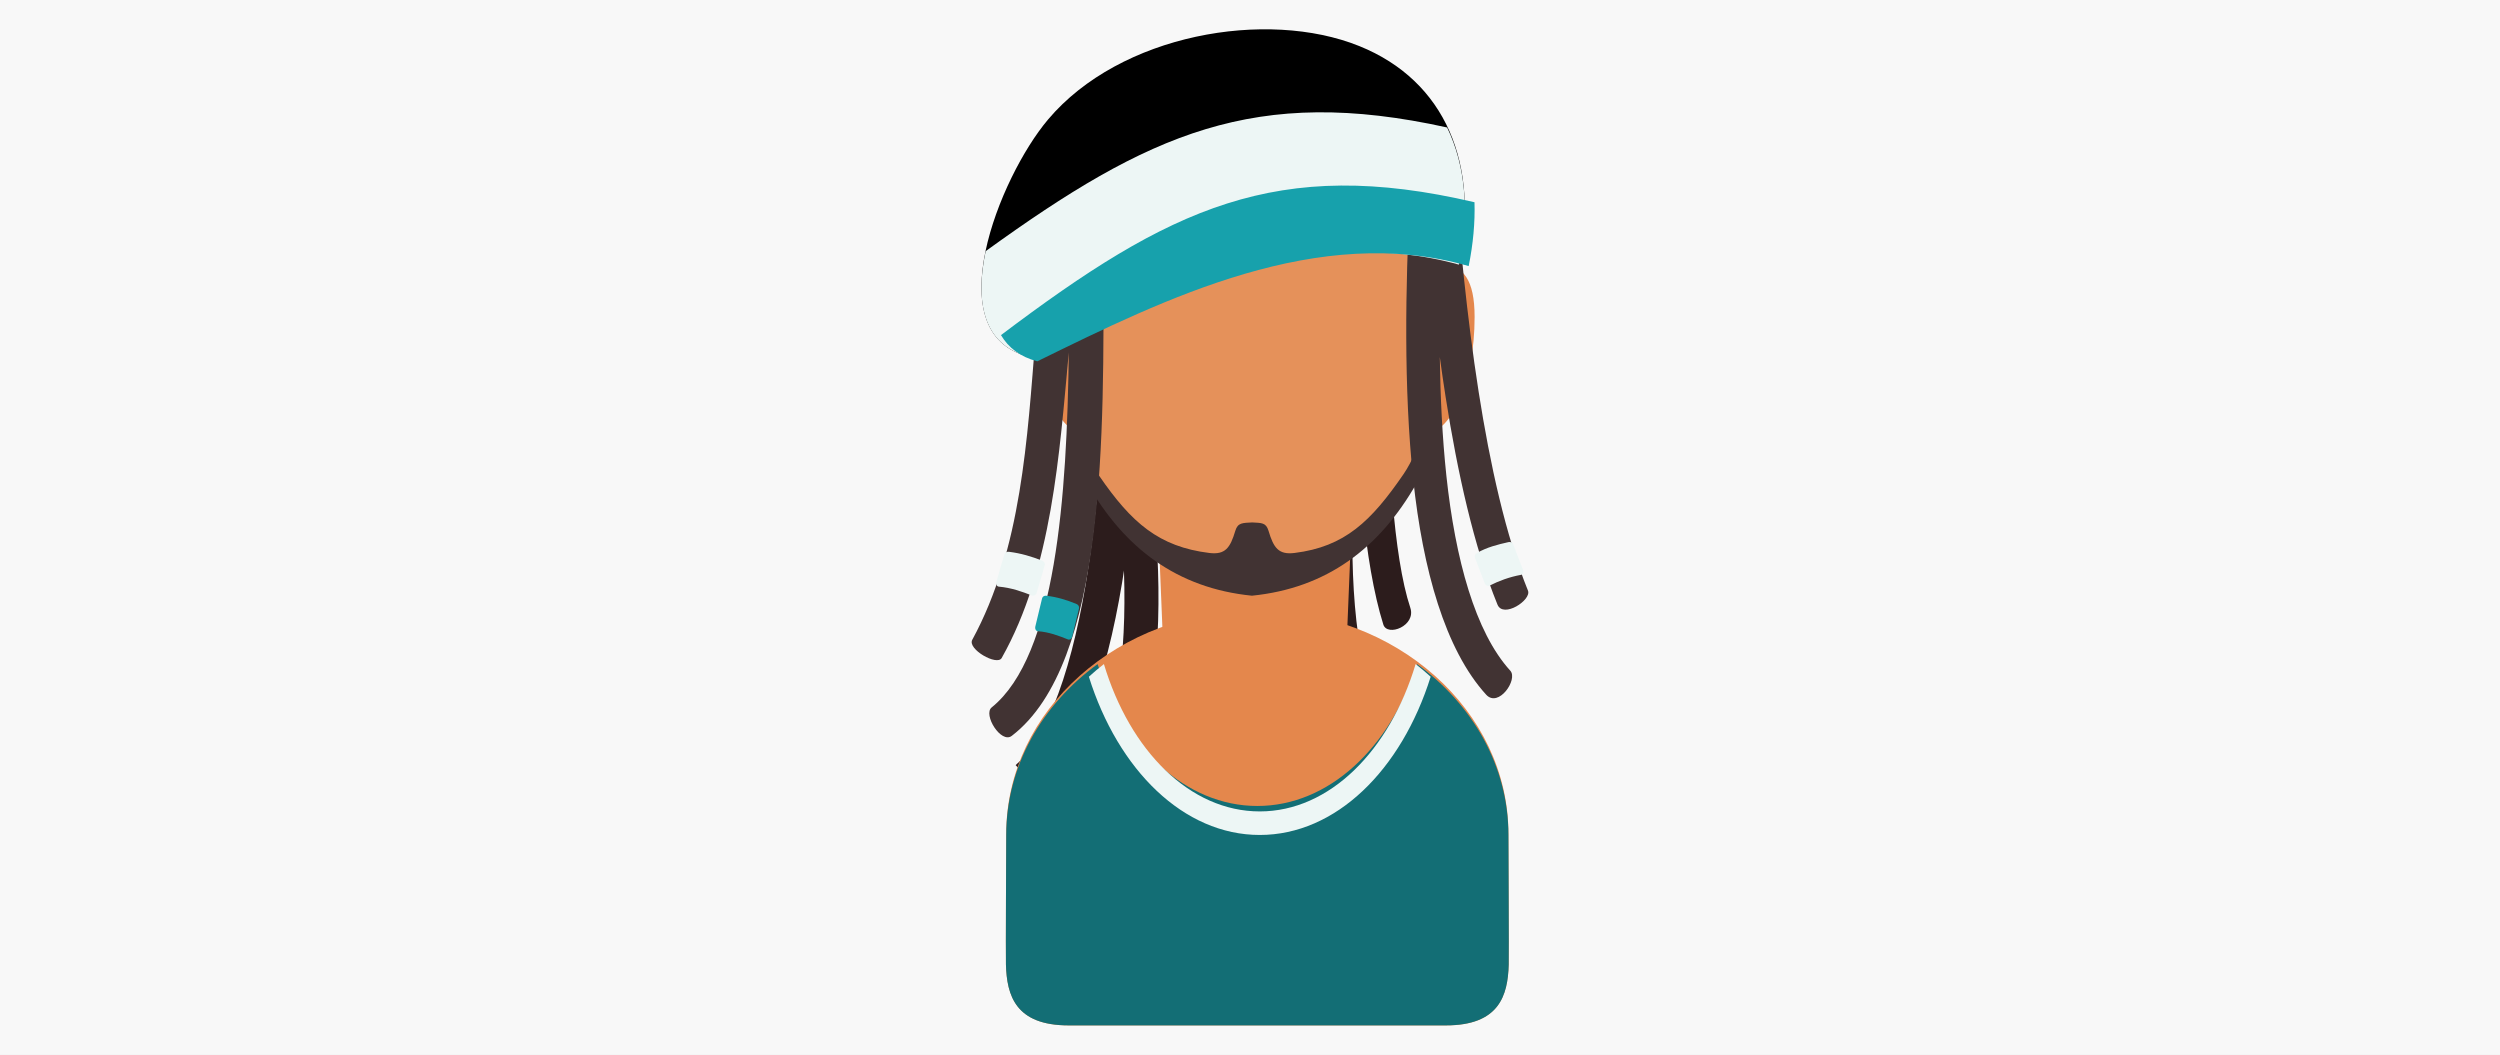
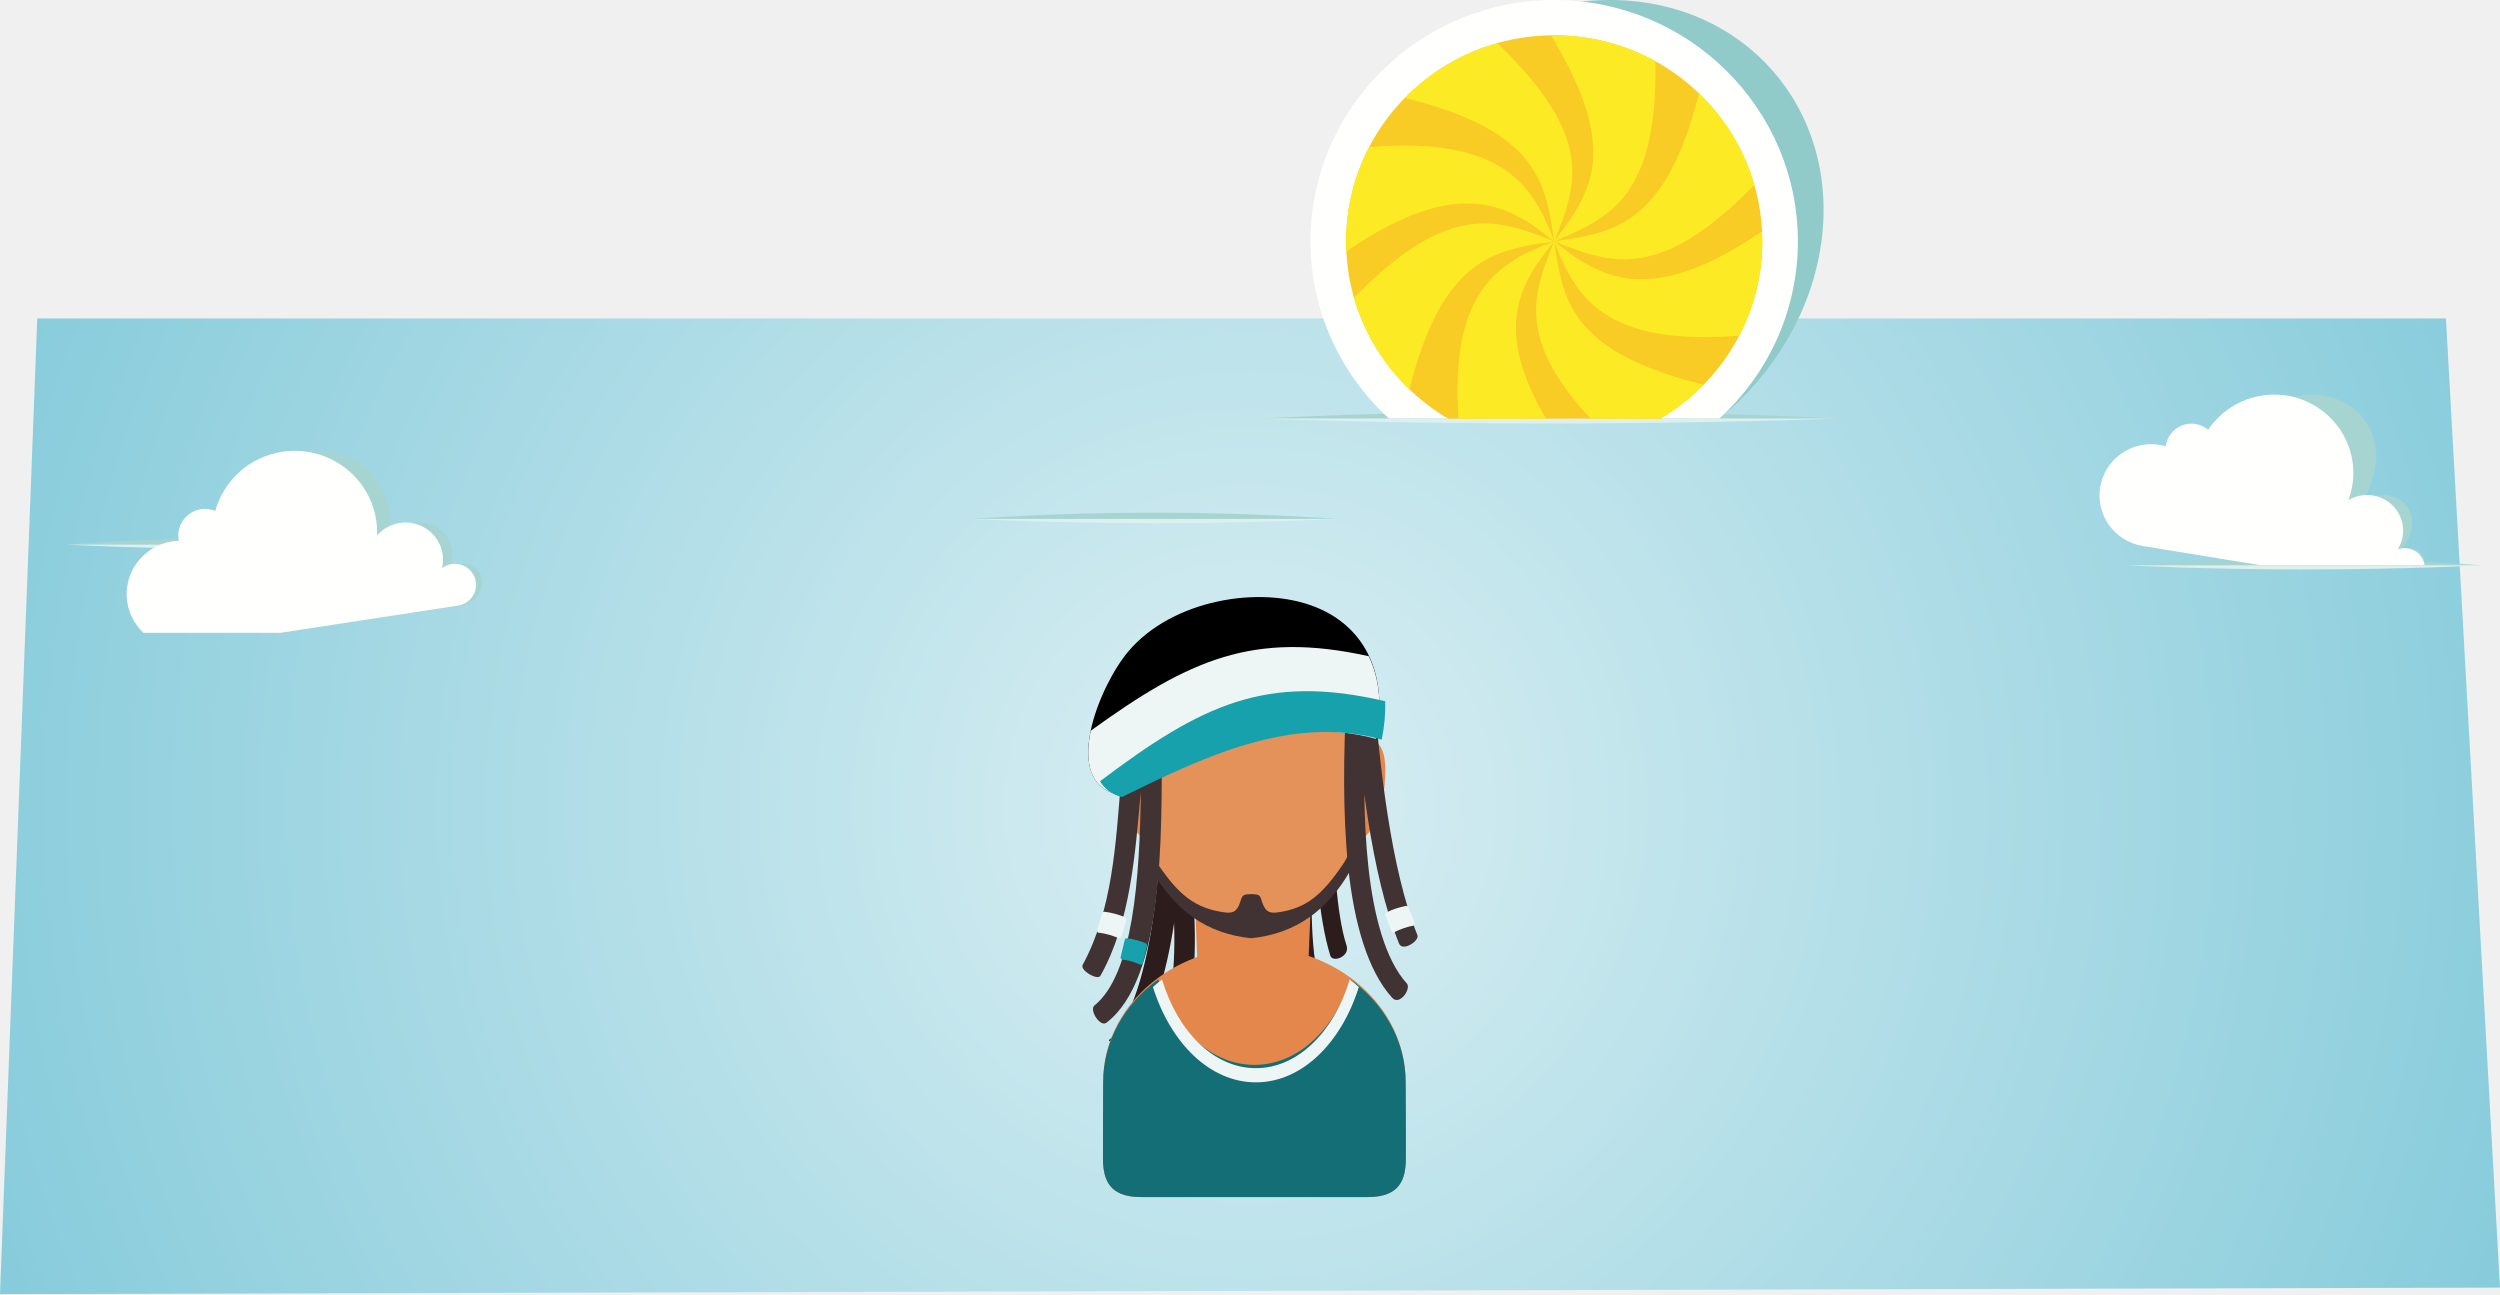
- <svg xmlns="http://www.w3.org/2000/svg" width="512px" height="216px" viewBox="0 0 512 216" version="1.1">
+ <svg xmlns="http://www.w3.org/2000/svg" width="850px" height="440px" viewBox="0 0 850 440" version="1.1">
+   <defs>
+     <radialGradient cx="49.999%" cy="49.999%" fx="49.999%" fy="49.999%" r="177.797%" gradientTransform="translate(0.49999,0.499995),scale(0.39027,1),rotate(180),translate(-0.49999,-0.499995)" id="radialGradient-1">
+       <stop stop-color="#DAEFF3" offset="0%" />
+       <stop stop-color="#6EC1D4" offset="100%" />
+     </radialGradient>
+   </defs>
  <g id="Page-1" stroke="none" stroke-width="1" fill="none" fill-rule="evenodd">
-     <g id="featured-image" fill-rule="nonzero">
-       <rect id="background" fill-opacity="0.5" fill="#FFFFFF" x="0" y="0" width="512" height="216" />
-       <g id="life" transform="translate(199, 6)">
+     <g id="featured" fill-rule="nonzero">
+       <polygon id="BluSky" fill="url(#radialGradient-1)" points="0 440 850 437.786 831.617 108.27 12.667 108.27" />
+       <g id="Group" transform="translate(22.50045, 116.7783)">
+         <path d="M821.658,75.442 L700.546,75.442 C700.546,75.442 727.657,73.347 761.102,73.347 C794.545,73.347 821.658,75.442 821.658,75.442" id="Fill-9" fill="#A6D4D1" />
+         <path d="M700.546,75.442 C700.546,75.442 727.657,76.84 761.102,76.84 C794.542,76.84 821.658,75.442 821.658,75.442 L700.546,75.442 Z" id="Fill-10" fill="#DEF0EE" />
+         <path d="M707.344,68.863 C698.031,67.298 693.212,58.33 696.602,48.838 C700.003,39.342 710.431,32.91 719.88,34.477 C720.596,34.598 721.272,34.774 721.937,34.976 C721.983,34.836 721.993,34.701 722.044,34.566 C723.792,29.815 729.049,26.598 733.781,27.384 C735.385,27.647 736.692,28.366 737.69,29.352 C745.229,20.858 756.835,15.976 767.526,17.744 C782.011,20.14 789.075,33.86 783.35,48.388 C782.685,50.082 781.865,51.71 780.928,53.269 C783.693,51.825 786.78,51.189 789.701,51.678 C796.197,52.766 799.313,59.017 796.67,65.635 C796.034,67.228 795.119,68.694 794.016,69.991 C795.168,69.622 796.351,69.473 797.5,69.665 C800.44,70.165 802.132,72.566 801.883,75.442 L746.334,75.442 C728.57,72.44 711.48,69.562 707.344,68.863" id="Fill-11" fill="#A6D4D1" />
+         <path d="M706.059,68.863 C696.473,67.298 689.986,58.33 691.564,48.838 C693.148,39.342 702.196,32.91 711.784,34.477 C712.514,34.598 713.215,34.774 713.904,34.976 C713.924,34.836 713.909,34.701 713.931,34.566 C714.722,29.815 719.252,26.598 724.045,27.384 C725.671,27.647 727.092,28.366 728.27,29.352 C733.944,20.858 744.289,15.976 755.097,17.744 C769.765,20.14 779.696,33.86 777.274,48.388 C776.992,50.082 776.542,51.71 775.962,53.269 C778.375,51.825 781.296,51.189 784.294,51.678 C790.976,52.766 795.501,59.017 794.396,65.635 C794.133,67.228 793.556,68.694 792.758,69.991 C793.817,69.622 794.968,69.473 796.156,69.665 C799.208,70.165 801.458,72.566 801.883,75.442 L746.334,75.442 C727.956,72.44 710.323,69.562 706.059,68.863" id="Fill-12" fill="#FFFFFE" />
+         <path d="M432.204,59.67 L307.735,59.67 C307.735,59.67 335.596,57.517 369.968,57.517 C404.338,57.517 432.204,59.67 432.204,59.67" id="Fill-13" fill="#A6D4D1" />
+         <path d="M432.204,59.67 L307.735,59.67 C307.735,59.67 335.596,61.105 369.968,61.105 C404.336,61.105 432.204,59.67 432.204,59.67" id="Fill-14" fill="#DEF0EE" />
+         <path d="M119.679,68.378 L0,68.378 C0,68.378 26.791,66.17 59.841,66.17 C92.887,66.17 119.679,68.378 119.679,68.378" id="Fill-21" fill="#A6D4D1" />
+         <path d="M119.679,68.378 L0,68.378 C0,68.378 26.791,69.854 59.841,69.854 C92.887,69.854 119.679,68.378 119.679,68.378" id="Fill-22" fill="#DEF0EE" />
+         <path d="M22.062,87.995 C21.736,78.096 29.728,68.833 39.911,67.3 C40.685,67.184 41.445,67.134 42.195,67.112 C42.186,66.97 42.141,66.84 42.136,66.697 C41.976,61.748 45.973,57.114 51.065,56.348 C52.793,56.087 54.406,56.338 55.818,56.938 C59.911,46.712 69.551,38.561 81.028,36.839 C96.61,34.496 109.643,44.879 110.135,60.024 C110.195,61.791 110.064,63.549 109.788,65.275 C111.974,63.069 114.844,61.502 118.031,61.022 C125.129,59.954 131.063,64.682 131.289,71.582 C131.343,73.243 131.055,74.877 130.497,76.418 C131.515,75.712 132.664,75.196 133.925,75.008 C137.939,74.402 141.292,77.078 141.42,80.977 C141.547,84.88 138.401,88.527 134.389,89.128 C131.843,89.509 99.047,94.439 72.827,98.378 L26.293,98.378 C23.773,95.709 22.195,92.132 22.062,87.995" id="Fill-23" fill="#A6D4D1" />
+         <path d="M20.778,87.995 C19.233,78.096 26.079,68.833 36.077,67.3 C36.836,67.184 37.587,67.134 38.335,67.112 C38.307,66.97 38.249,66.84 38.226,66.697 C37.456,61.748 40.879,57.114 45.878,56.348 C47.573,56.087 49.217,56.338 50.702,56.938 C53.534,46.712 62.167,38.561 73.431,36.839 C88.725,34.496 103.037,44.879 105.402,60.024 C105.678,61.791 105.764,63.549 105.702,65.275 C107.616,63.069 110.295,61.502 113.421,61.022 C120.386,59.954 126.906,64.682 127.982,71.582 C128.241,73.243 128.154,74.877 127.785,76.418 C128.716,75.712 129.804,75.196 131.04,75.008 C134.978,74.402 138.663,77.078 139.272,80.977 C139.88,84.88 137.184,88.527 133.247,89.128 C130.748,89.509 98.561,94.439 72.827,98.378 L26.293,98.378 C23.445,95.709 21.424,92.132 20.778,87.995" id="clouss" fill="#FFFFFE" />
+       </g>
+       <g id="Sun" transform="translate(428.9236, 0)">
+         <path d="M195.266,142.321 L0,142.321 C0,142.321 43.71,139.809 97.631,139.809 C151.554,139.809 195.266,142.321 195.266,142.321" id="Fill-25" fill="#A6D4D1" />
+         <path d="M195.266,142.321 L0,142.321 C0,142.321 43.71,143.997 97.631,143.997 C151.554,143.997 195.266,142.321 195.266,142.321" id="Fill-26" fill="#DEF0EE" />
+         <path d="M190.376,82.06 C196.398,36.812 164.129,0 118.44,0 C72.759,0 30.692,36.812 24.67,82.06 C21.503,105.862 28.944,127.318 43.345,142.321 L155.665,142.321 C174.063,127.318 187.209,105.862 190.376,82.06" id="Fill-27" fill="#90CBC9" />
+         <path d="M182.356,82.06 C182.356,36.812 145.194,0 99.505,0 C53.819,0 16.652,36.812 16.652,82.06 C16.652,105.862 26.946,127.318 43.345,142.321 L155.665,142.321 C172.067,127.318 182.356,105.862 182.356,82.06" id="Fill-28" fill="#FFFFFE" />
+         <path d="M170.26,82.06 C170.26,43.355 138.585,11.98 99.505,11.98 C60.427,11.98 28.75,43.355 28.75,82.06 C28.75,107.696 42.656,130.105 63.395,142.321 L135.618,142.321 C156.357,130.105 170.26,107.696 170.26,82.06" id="Fill-29" fill="#F8CC24" />
+         <path d="M36.597,49.996 C31.593,59.607 28.75,70.5 28.75,82.06 C28.75,83.195 28.781,84.323 28.835,85.449 C66.888,59.451 83.951,69.457 99.505,82.06 C92.397,63.444 82.675,46.326 36.597,49.996" id="Fill-30" fill="#FCEB24" />
+         <path d="M62.879,78.372 C53.583,81.644 43.082,89.357 31.456,101.243 C34.896,113.236 41.47,123.914 50.262,132.357 C54.33,116.313 59.527,104.439 65.924,97.003 C75.346,85.476 87.424,83.771 99.505,82.06 C88.184,77.558 76.858,73.055 62.879,78.372" id="Fill-31" fill="#FCEB24" />
+         <path d="M99.505,82.06 C80.996,88.99 63.972,98.462 66.992,142.321 L96.674,142.321 C78.535,111.322 87.936,96.068 99.505,82.06" id="Fill-33" fill="#FCEB24" />
+         <path d="M103.227,45.784 C99.924,36.577 92.137,26.178 80.137,14.66 C68.027,18.068 57.246,24.582 48.724,33.287 C64.923,37.316 76.909,42.463 84.418,48.8 C96.056,58.133 97.777,70.095 99.505,82.06 C104.05,70.844 108.597,59.63 103.227,45.784" id="Fill-34" fill="#FCEB24" />
+         <path d="M170.175,78.672 C132.12,104.67 115.062,94.66 99.505,82.06 C106.613,100.673 116.337,117.792 162.415,114.123 C167.417,104.511 170.26,93.617 170.26,82.06 C170.26,80.923 170.231,79.795 170.175,78.672" id="Fill-35" fill="#FCEB24" />
+         <path d="M136.131,85.747 C145.43,82.474 155.928,74.76 167.556,62.876 C164.117,50.882 157.54,40.205 148.75,31.761 C144.683,47.805 139.483,59.68 133.084,67.115 C123.661,78.644 111.583,80.349 99.505,82.06 C110.829,86.559 122.15,91.063 136.131,85.747" id="Fill-36" fill="#FCEB24" />
+         <path d="M128.036,59.016 C132.273,50.191 134.191,37.384 133.929,20.837 C122.934,14.764 110.661,11.82 98.417,12.007 C106.992,26.2 111.795,38.236 112.581,47.976 C114.149,62.726 106.827,72.392 99.505,82.06 C110.724,77.311 121.948,72.567 128.036,59.016" id="Fill-37" fill="#FCEB24" />
+         <path d="M150.288,130.832 C134.089,126.802 122.101,121.654 114.594,115.319 C102.957,105.987 101.231,94.022 99.505,82.06 C94.963,93.275 90.416,104.49 95.783,118.334 C98.388,125.599 103.799,133.609 111.856,142.321 L135.581,142.321 C140.99,139.143 145.936,135.277 150.288,130.832" id="Fill-32" fill="#FCEB24" />
+       </g>
+       <g id="life" transform="translate(368, 203)">
        <path d="M89.115,20.326 C86.313,37.225 85.838,50.311 85.416,69.167 C85.033,86.246 86.364,108.073 89.829,118.459 C91.077,122.199 85.112,124.471 84.306,121.907 C80.351,109.321 78.622,87.865 79.069,68.972 C79.502,49.616 80.024,36.163 82.869,19 L89.115,20.326" id="Fill-66" fill="#2C1C1C" />
        <path d="M33.432,49.007 C34.039,52.031 34.378,55.389 34.378,58.924 C34.378,72.221 29.592,83 23.689,83 C17.786,83 13,72.221 13,58.924 C13,43.333 22.674,49.007 33.432,49.007 Z M82.568,49.007 C81.961,52.031 81.622,55.389 81.622,58.924 C81.622,72.221 86.408,83 92.311,83 C98.214,83 103,72.221 103,58.924 C103,43.333 93.326,49.007 82.568,49.007 L82.568,49.007 Z" id="Fill-67" fill="#E4874C" />
        <path d="M83.223,49.116 C80.589,65.849 77.933,86.424 77.962,105.014 C77.99,123.05 80.502,139.125 88,147.551 L82.832,152.353 C73.982,142.408 71.019,124.65 70.989,105.014 C70.958,85.932 73.656,64.995 76.332,48 L83.223,49.116 Z M32.09,60.267 C35.011,76.47 38.009,96.378 38.243,114.299 C38.485,132.851 35.708,149.373 26.813,158 L22,152.835 C29.243,145.81 31.489,131.141 31.27,114.383 C31.043,96.996 28.097,77.475 25.226,61.551 L32.09,60.267 L32.09,60.267 Z" id="Fill-68" fill="#2C1C1C" />
        <path d="M33.319,58 C35.744,81.184 32.245,139.887 13.756,156 L9,150.691 C24.945,136.795 28.28,78.883 26.172,58.723 L33.319,58" id="Fill-69" fill="#2C1C1C" />
        <path d="M109.923,164.743 C109.923,139.48 86.9,119 58.5,119 C30.099,119 7.077,139.48 7.077,164.743 C7.077,166.708 6.956,189.309 7.018,191.48 C7.199,197.817 8.946,204 19.854,204 L97.116,204 C108.055,204 109.803,197.828 109.983,191.486 C110.044,189.315 109.923,166.713 109.923,164.743" id="Fill-70" fill="#E4874C" />
        <path d="M79,72 C78.31,88.865 77.619,105.73 76.928,122.595 C76.623,130.057 68.299,138.126 58.457,137.999 C48.845,137.874 39.349,129.662 39.06,122.555 C38.373,105.704 37.687,88.852 37,72 C51,72 65,72 79,72" id="Fill-71" fill="#E4874C" />
        <path d="M94.415,21 C96.718,29.033 98,37.952 98,47.343 C98,54.302 97.321,61.002 96.051,67.272 C93.748,78.653 91.161,90.928 85.5,98.489 C71.601,117.052 43.416,116.138 29.735,97.896 C24.193,90.508 21.458,79.139 19.116,68.075 C17.74,61.574 17,54.6 17,47.343 C17,37.952 18.283,29.033 20.586,21 L94.415,21" id="Fill-72" fill="#E5915A" />
        <path d="M91.209,130 C85.747,147.096 73.159,159.064 58.5,159.064 C43.841,159.064 31.252,147.096 25.79,130 C14.363,138.328 7.077,150.928 7.077,165.033 C7.077,166.982 6.956,189.418 7.018,191.571 C7.199,197.862 8.946,204 19.854,204 L97.116,204 C108.055,204 109.803,197.874 109.983,191.578 C110.044,189.424 109.923,166.987 109.923,165.033 C109.923,150.928 102.636,138.328 91.209,130 Z" id="Fill-73" fill="#136E75" />
        <path d="M90.92,130 C85.59,147.752 73.306,160.179 59,160.179 C44.695,160.179 32.41,147.752 27.08,130 C26.016,130.825 24.988,131.692 24,132.595 C29.988,151.694 43.406,165 59,165 C74.594,165 88.012,151.694 94,132.596 C93.012,131.692 91.985,130.825 90.92,130 Z" id="Fill-74" fill="#EDF6F5" />
        <path d="M57.392,116 C42.05,114.458 31.264,106.257 23.728,93.069 C20.412,87.266 21.08,78.587 21.015,78.395 C20.871,77.965 22.454,86.11 26.121,91.453 C32.75,101.11 38.365,105.97 48.668,107.247 C51.946,107.653 52.951,106.193 53.997,102.695 C54.503,101.006 55.528,101.106 57.448,100.993 C59.367,101.106 60.282,101.006 60.788,102.695 C61.834,106.193 62.838,107.653 66.116,107.247 C76.419,105.97 81.811,100.766 88.44,91.108 C92.107,85.765 94.137,76.586 93.993,77.014 C93.928,77.208 94.373,87.266 91.057,93.069 C83.521,106.257 72.735,114.458 57.392,116" id="Fill-75" fill="#413333" />
        <path d="M26.981,45.393 L26.985,48.045 C27.046,82.279 27.677,129.782 8.208,144.709 C6.025,146.383 2.273,140.35 4.098,138.876 C17.256,128.256 19.523,95.611 19.887,66.18 C17.967,86.868 16.47,110.443 6.144,128.761 C5.198,130.44 -0.923,126.94 0.119,125.028 C10.221,106.492 11.401,83.742 13.085,62.892 C13.956,52.114 14.034,41.295 13.006,31.153 C31.113,29.272 10.49,45.393 26.981,45.393" id="Fill-76" fill="#413333" />
        <path d="M98.91,30 C99.905,42.652 101.368,58.56 103.826,74.239 C106.159,89.124 109.38,103.735 113.929,114.958 C114.708,116.879 108.856,120.708 107.682,117.82 C102.858,105.965 99.487,90.764 97.074,75.367 C96.643,72.623 96.243,69.871 95.871,67.129 C95.987,75.343 96.384,83.617 97.222,91.478 C99.045,108.478 103.106,123.445 110.306,131.355 C111.951,133.161 107.886,139.038 105.367,136.272 C96.935,127.013 92.401,110.615 90.432,92.246 C88.42,73.354 88.872,52.325 89.712,35.202 L92.486,35.343 C92.351,33.72 92.224,32.137 92.103,30.602 L98.91,30" id="Fill-77" fill="#413333" />
        <path d="M11.569,67 C-7.129,62.308 5.629,30.349 15.631,18.489 C30.411,0.967 60.42,-4.213 79.369,3.428 C97.139,10.594 104.027,27.79 99.786,48.086 C69.081,39.472 37.792,54.501 11.569,67 Z" id="Fill-78" fill="#000000" />
        <path d="M11.568,67 C2.181,64.658 0.723,55.484 2.864,45.438 C36.316,21.247 58.096,11.435 97.366,20.106 C101.18,27.978 102,37.668 99.787,48.199 C69.081,39.635 37.792,54.575 11.568,67 Z" id="Fill-79" fill="#EDF6F5" />
        <path d="M13.438,68 C9.926,67.092 7.521,65.195 6,62.63 C40.594,36.531 62.533,25.944 102.978,35.419 C103.101,39.578 102.705,43.959 101.786,48.491 C71.035,39.606 39.701,55.108 13.438,68 Z" id="Fill-80" fill="#17A1AC" />
        <path d="M109.936,105.026 C110.338,104.936 110.759,105.084 110.9,105.453 C111.584,107.24 112.269,109.027 112.953,110.814 C113.095,111.182 112.908,111.651 112.502,111.726 C110.071,112.177 107.979,112.97 106.059,113.937 C105.693,114.121 105.235,113.878 105.095,113.51 C104.41,111.723 103.726,109.936 103.041,108.149 C102.9,107.78 103.137,107.437 103.493,107.236 C105.538,106.077 107.729,105.519 109.936,105.026 Z" id="Fill-82" fill="#EDF6F5" />
        <path d="M21.472,117.698 C21.833,117.847 22.075,118.211 21.979,118.61 C21.514,120.548 21.049,122.484 20.584,124.421 C20.489,124.821 20.091,125.107 19.729,124.961 C17.797,124.184 15.84,123.445 13.53,123.27 C13.144,123.241 12.927,122.757 13.022,122.358 C13.488,120.421 13.952,118.484 14.417,116.547 C14.513,116.147 14.888,115.962 15.273,116.006 C17.498,116.261 19.529,116.894 21.472,117.698 Z" id="Fill-83" fill="#17A1AC" />
        <path d="M14.436,108.821 C14.828,108.977 15.087,109.342 14.973,109.734 C14.418,111.637 13.863,113.54 13.308,115.443 C13.193,115.835 12.749,116.11 12.354,115.957 C10.244,115.145 8.106,114.37 5.567,114.145 C5.143,114.108 4.915,113.625 5.029,113.232 C5.584,111.329 6.14,109.427 6.695,107.524 C6.809,107.131 7.226,106.957 7.648,107.009 C10.092,107.312 12.314,107.982 14.436,108.821 Z" id="Fill-84" fill="#EDF6F5" />
      </g>
    </g>
  </g>
</svg>
